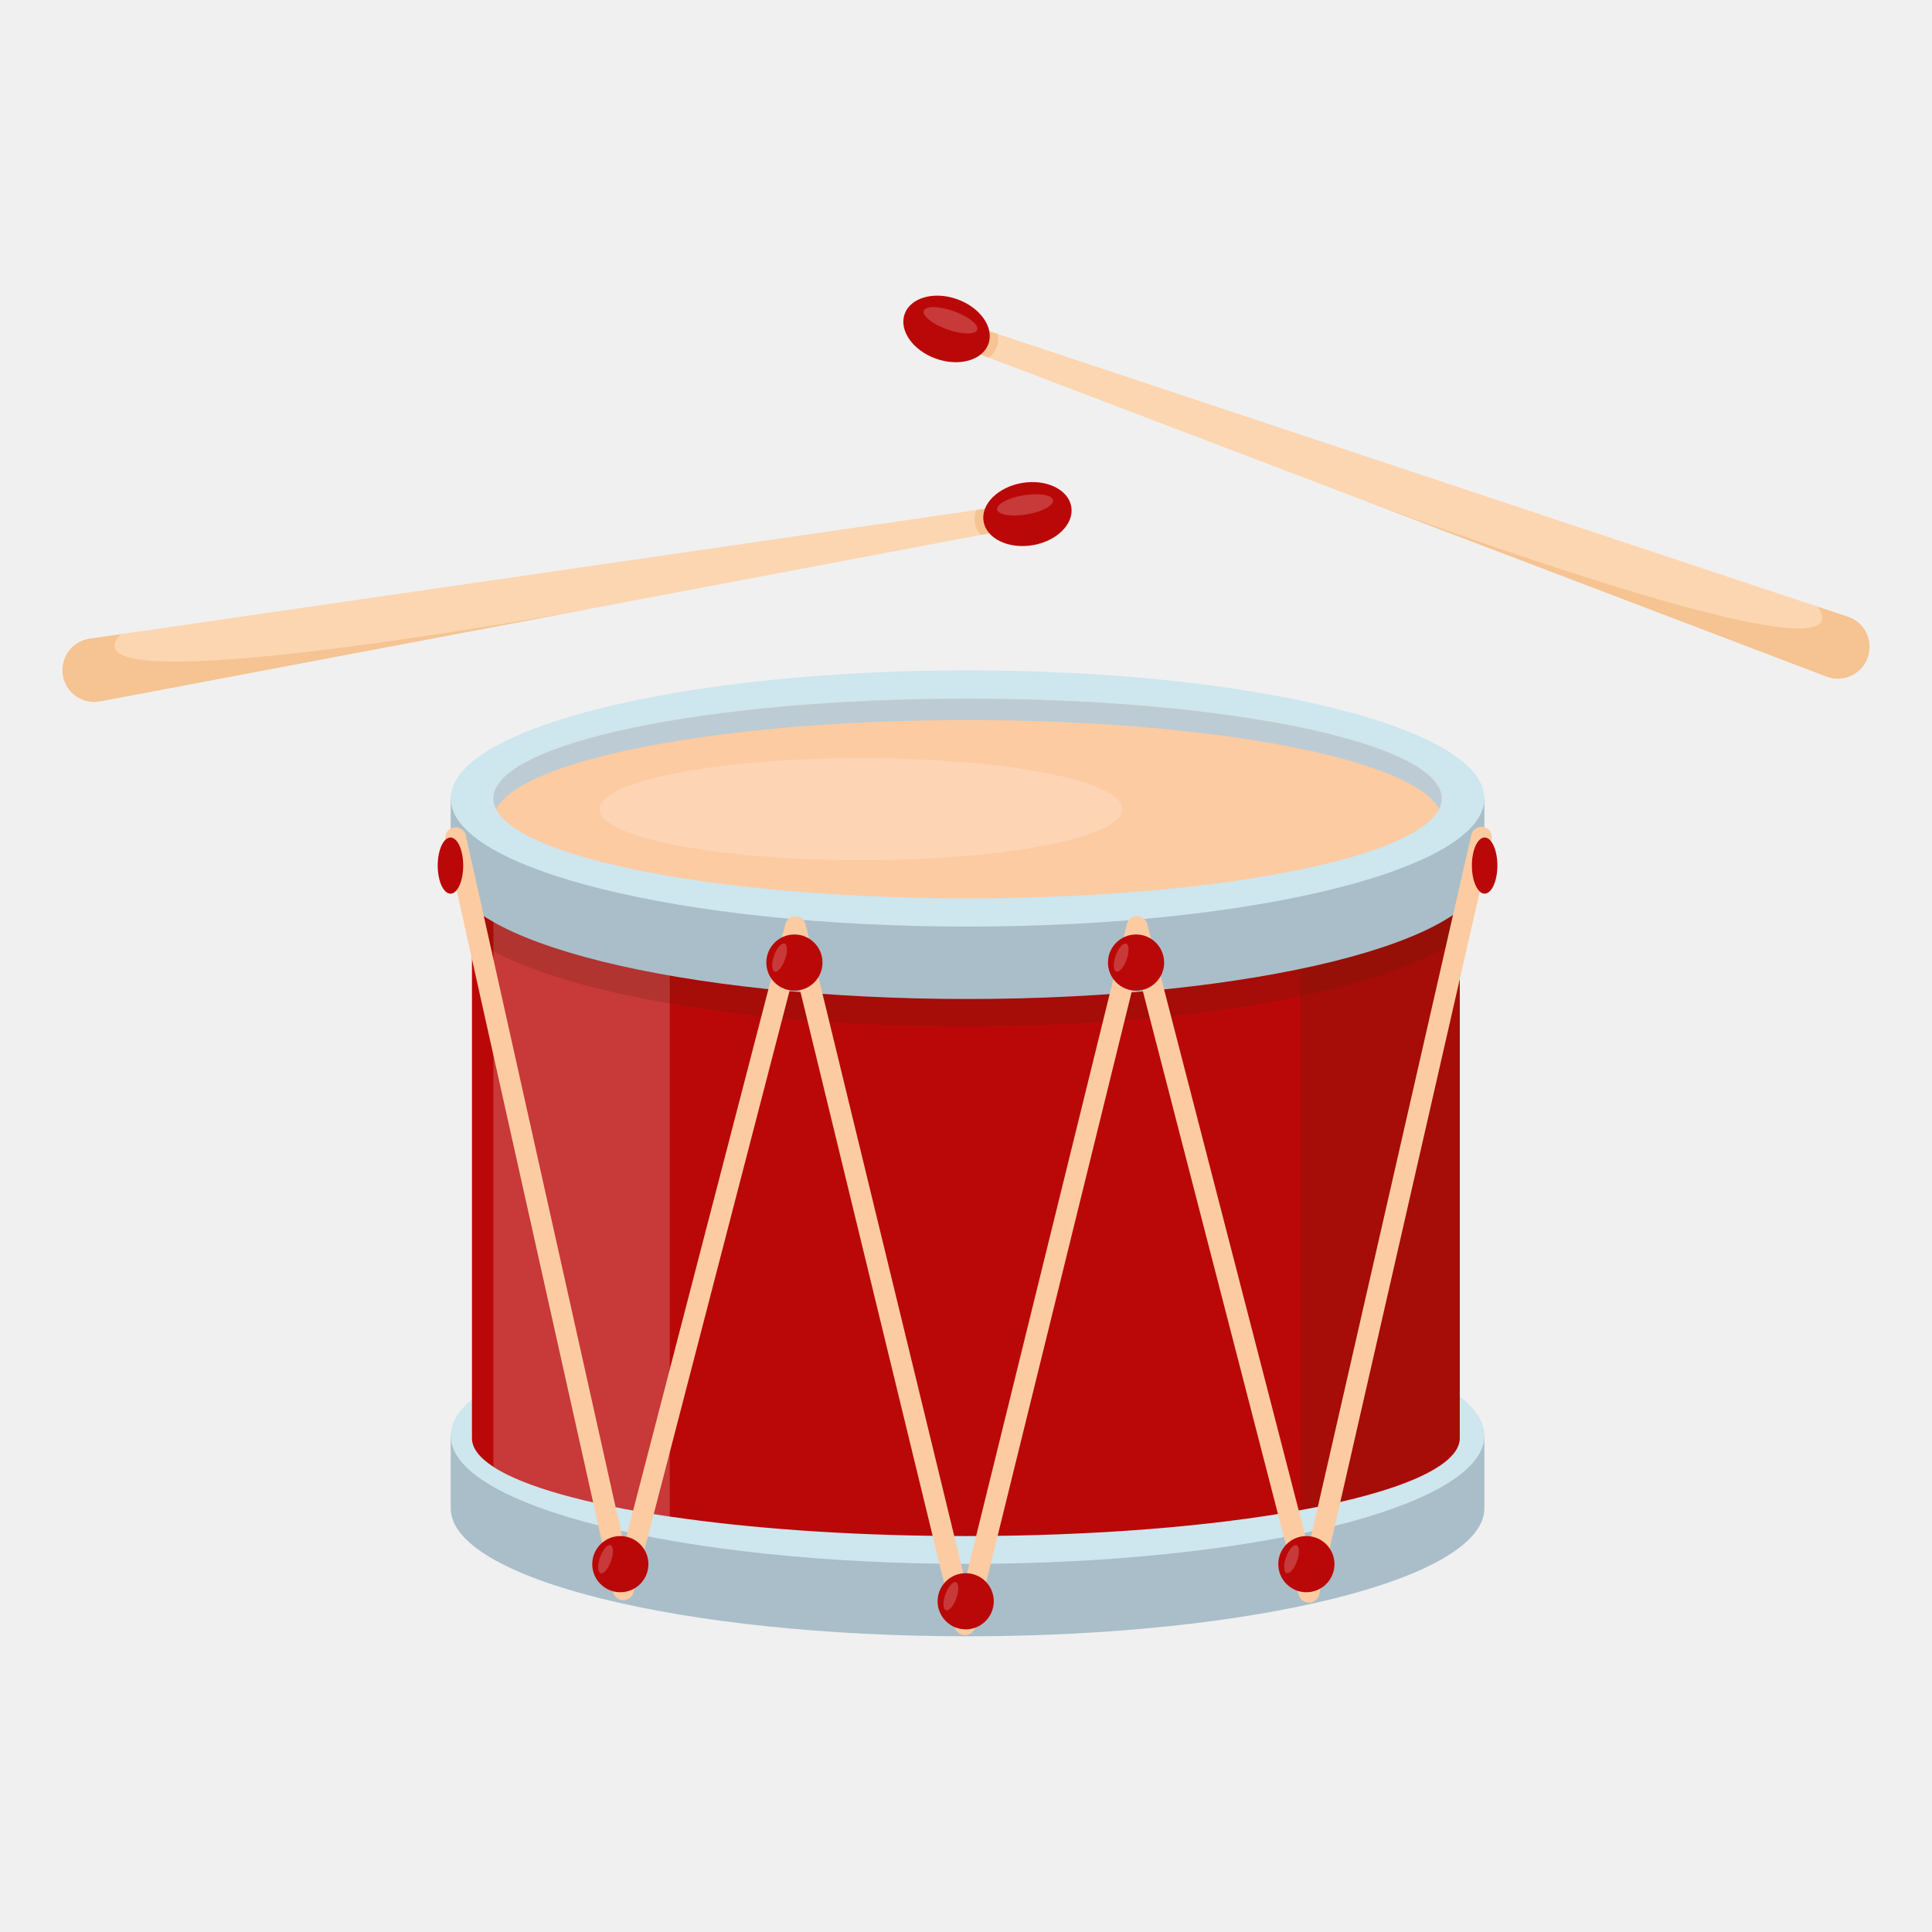
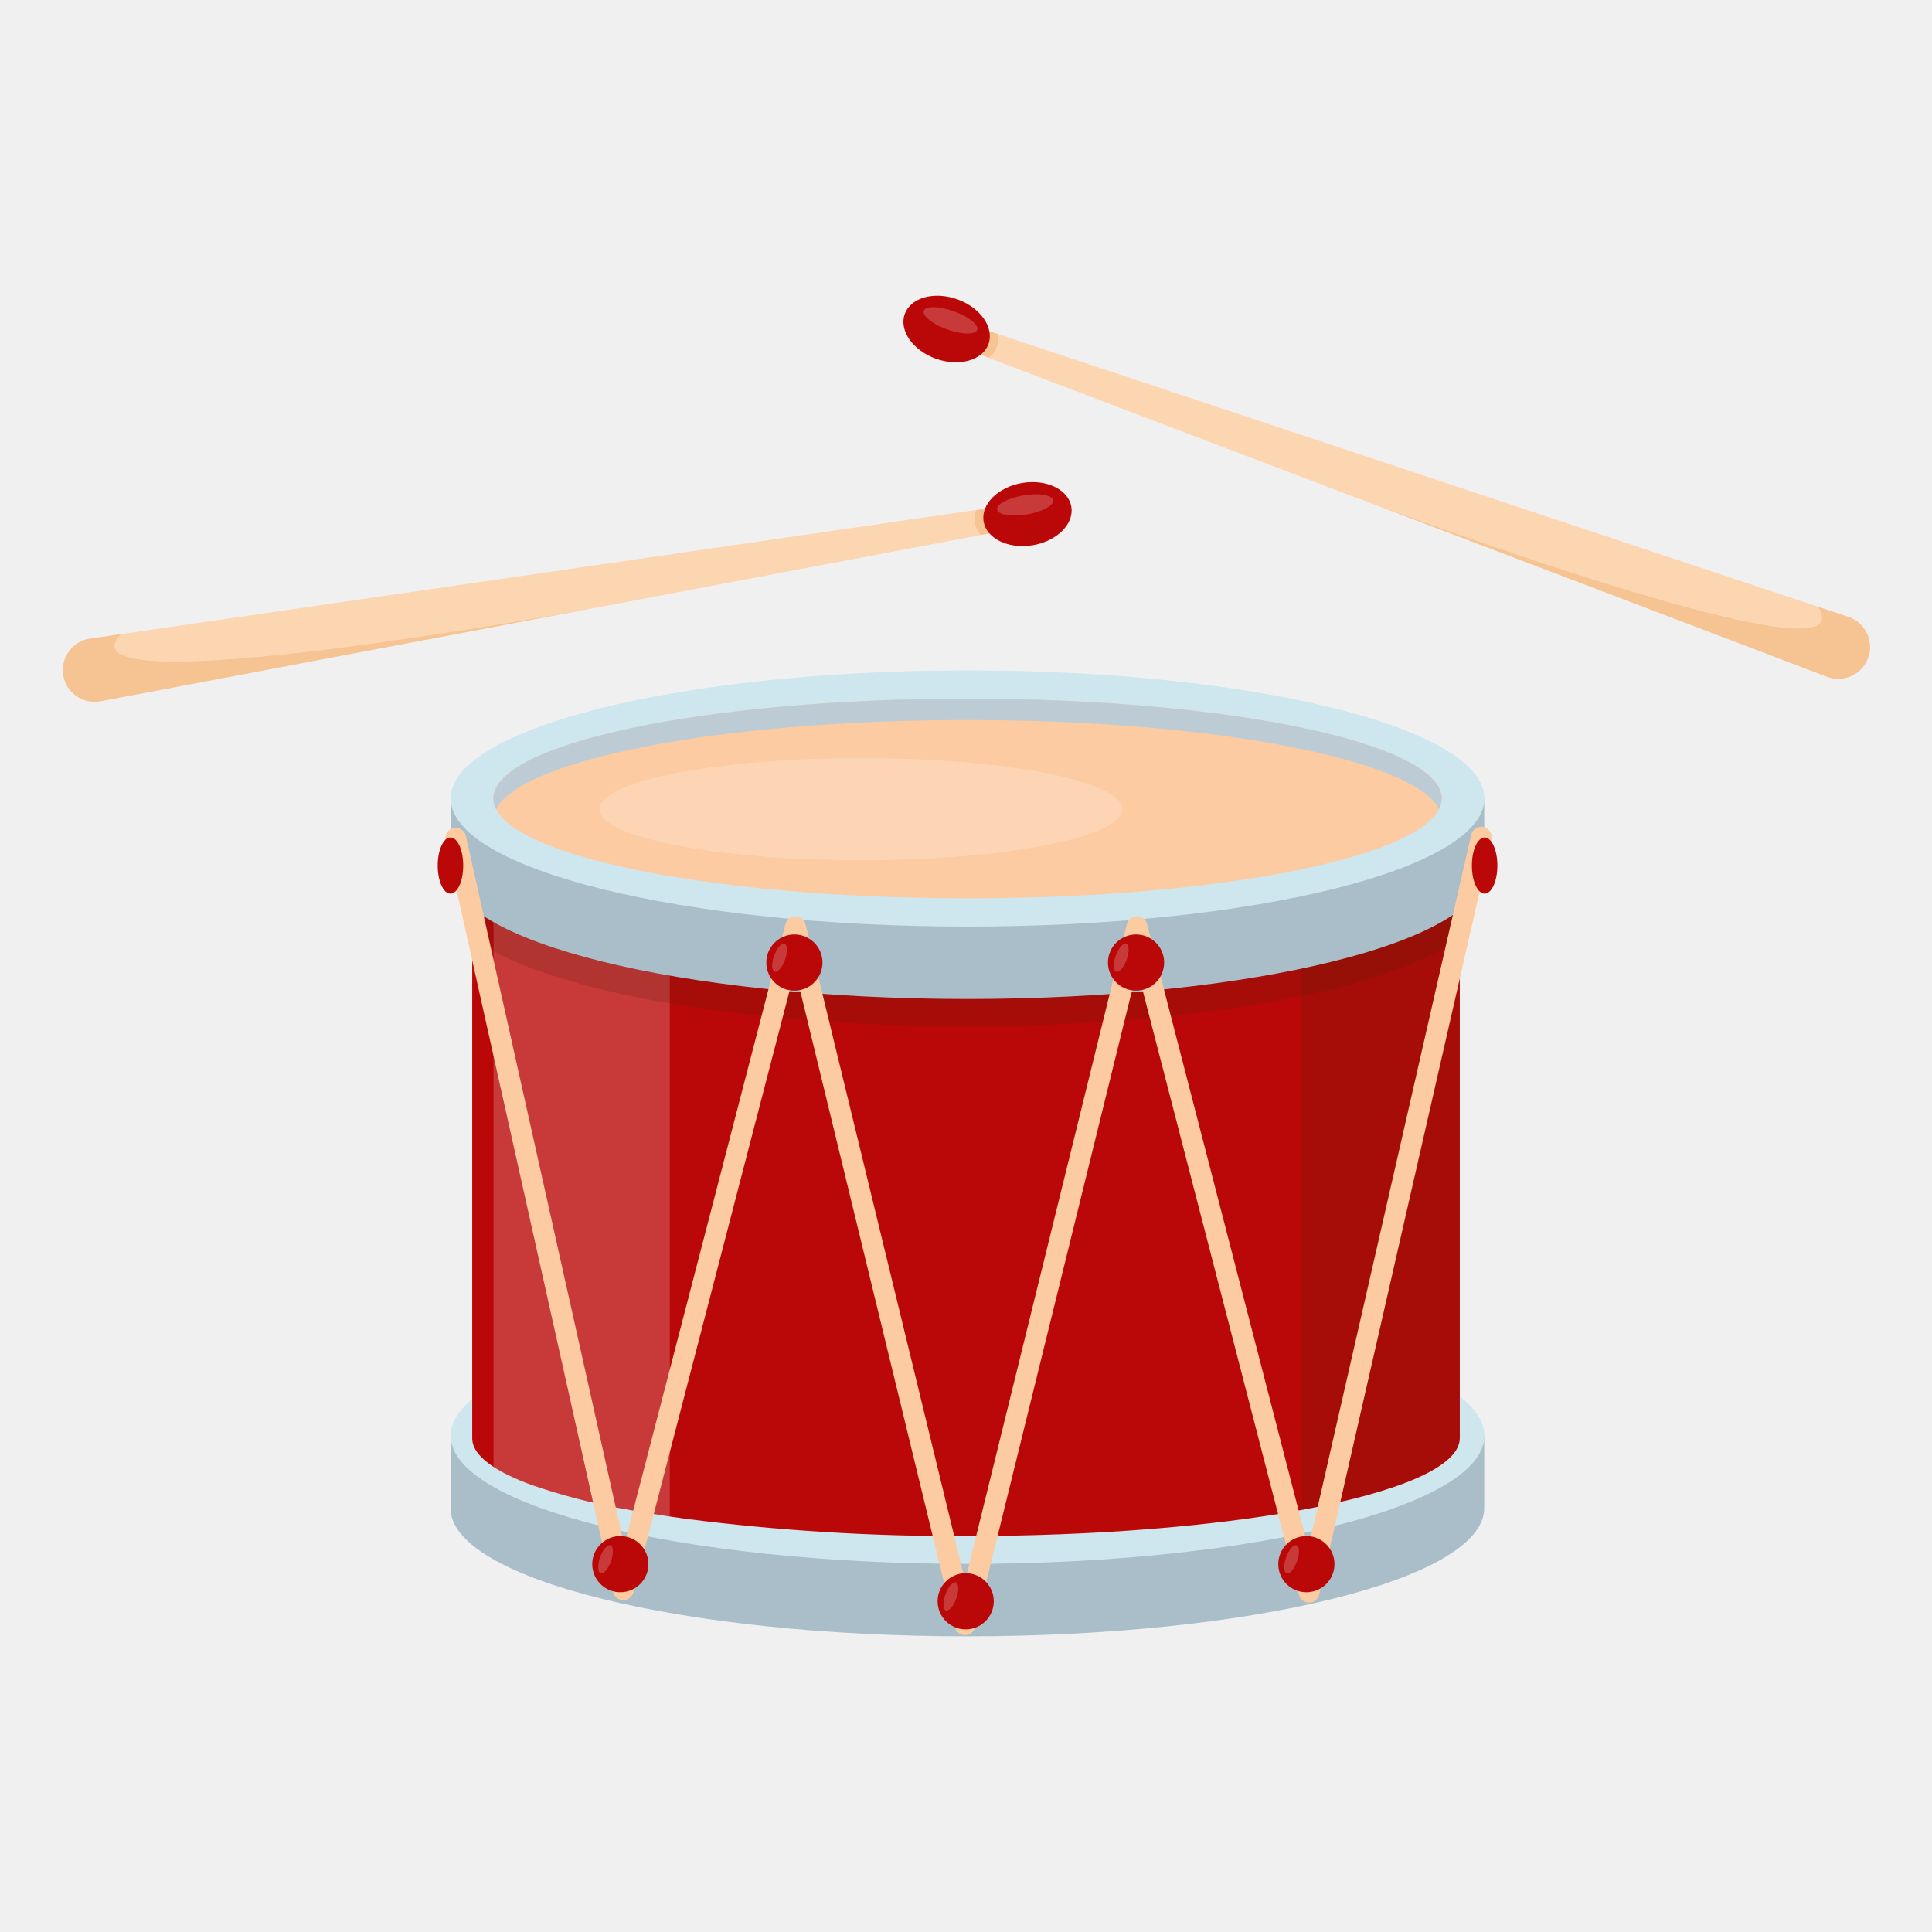
- <svg xmlns="http://www.w3.org/2000/svg" version="1.1" id="Capa_1" x="0px" y="0px" viewBox="0 0 500 500" style="enable-background:new 0 0 500 500;" xml:space="preserve">
-   <style type="text/css">
- 	.st0{fill:#EB2032;}
- 	.st1{fill:#AD1521;}
- 	.st2{fill:#C91629;}
- 	.st3{fill:#A91720;}
- 	.st4{fill:#FFC32B;}
- 	.st5{fill:#E7A024;}
- 	.st6{fill:#FFF4C2;}
- 	.st7{fill:#FFE793;}
- 	.st8{fill:#C41828;}
- 	.st9{fill:#F75259;}
- 	.st10{fill:#A55116;}
- 	.st11{fill:#743711;}
- 	.st12{fill:#BA7A12;}
- 	.st13{fill:#EEA323;}
- 	.st14{fill:#FFE68B;}
- 	.st15{fill:#EA2031;}
- 	.st16{fill:#A41320;}
- 	.st17{fill:#BF1827;}
- 	.st18{fill:#C51929;}
- 	.st19{fill:#E92232;}
- 	.st20{fill:#F0C68B;}
- 	.st21{fill:#FFE8C8;}
- 	.st22{fill:#005AB3;}
- 	.st23{fill:#0080FF;}
- 	.st24{fill:#FFC800;}
- 	.st25{fill:#FFEA00;}
- 	.st26{fill:#59B300;}
- 	.st27{fill:#88CC00;}
- 	.st28{fill:#E60049;}
- 	.st29{fill:#FF0051;}
- 	.st30{opacity:0.5;fill:#FFFFFF;}
- 	.st31{fill:#FCD6B1;}
- 	.st32{opacity:0.5;fill:#EDB174;}
- 	.st33{fill:#BA0808;}
- 	.st34{opacity:0.2;fill:#FFFFFF;}
- 	.st35{fill:#A9BEC9;}
- 	.st36{fill:#CEE6ED;}
- 	.st37{opacity:0.2;fill:#561F0B;}
- 	.st38{fill:#FCCBA2;}
- 	.st39{fill:#BDCCD4;}
- 	.st40{fill:#FF9933;}
- 	.st41{fill:#FFCC33;}
- 	.st42{fill:#FCB910;}
- 	.st43{fill:#AEC3C4;}
- 	.st44{opacity:0.3;fill:#FFFFFF;}
- 	.st45{fill:#A1ADB7;}
- 	.st46{opacity:0.3;}
- 	.st47{fill:#EF473F;}
- 	.st48{fill:#F9CB98;}
- 	.st49{fill:#C4987A;}
- 	.st50{opacity:0.2;}
- 	.st51{fill:#C69F77;}
- 	.st52{fill:#6E6E6E;}
- 	.st53{fill:#D9BF9D;}
- 	.st54{fill:#2D292B;}
- 	.st55{fill:#FFAD42;}
- 	.st56{fill:#FF3D3D;}
- 	.st57{opacity:0.15;}
- 	.st58{fill:#BABABA;}
- 	.st59{fill:#4F352D;}
- 	.st60{fill:#FBC732;}
- 	.st61{fill:#30211C;}
- 	.st62{opacity:0.8;fill:#474747;}
- 	.st63{fill:#262626;}
- 	.st64{opacity:0.6;fill:#ADADAD;}
- 	.st65{opacity:0.8;}
- 	.st66{fill:#474747;}
- 	.st67{opacity:0.25;}
- </style>
-   <g>
-     <g>
-       <path class="st31" d="M478.28,159.62c4.34,1.48,6.62,6.23,5.08,10.55c-1.54,4.32-6.31,6.55-10.61,4.95l-120.49-45.87    c-0.02-0.01-0.04-0.02-0.06-0.02l-0.1-0.04l-96.19-36.62L249.15,90l2.1-5.89l6.92,2.3l212.28,70.6L478.28,159.62z" />
-       <path class="st32" d="M258.18,86.42c0.23,1.13,0.18,2.27-0.21,3.35c-0.4,1.12-1.11,2.06-2.06,2.8L249.15,90l2.1-5.89L258.18,86.42    z" />
-       <ellipse transform="matrix(0.3357 -0.942 0.942 0.3357 82.5259 287.3069)" class="st33" cx="244.97" cy="85.14" rx="8.17" ry="11.51" />
-       <ellipse transform="matrix(0.3357 -0.942 0.942 0.3357 85.3069 286.7804)" class="st34" cx="245.99" cy="82.9" rx="2.5" ry="7.34" />
-       <path class="st32" d="M478.28,159.62c4.34,1.48,6.62,6.23,5.08,10.55c-1.54,4.32-6.31,6.55-10.61,4.95l-120.49-45.87    c5.14,1.92,132.55,49.43,118.19,27.77L478.28,159.62z" />
-     </g>
-     <g>
-       <path class="st31" d="M23.13,165.3c-4.53,0.7-7.62,4.96-6.86,9.49c0.76,4.52,5.06,7.55,9.57,6.74l126.68-23.94    c0.02,0,0.04-0.01,0.06-0.01l0.11-0.02l101.14-19.12l7.11-1.34l-1.03-6.16l-7.22,1.05L31.29,164.11L23.13,165.3z" />
-       <path class="st32" d="M252.68,131.97c-0.43,1.08-0.58,2.21-0.39,3.34c0.2,1.17,0.73,2.22,1.53,3.12l7.11-1.34l-1.03-6.16    L252.68,131.97z" />
-       <ellipse transform="matrix(0.9863 -0.1647 0.1647 0.9863 -18.2822 45.618)" class="st33" cx="265.91" cy="133.04" rx="11.51" ry="8.17" />
-       <ellipse transform="matrix(0.9863 -0.1647 0.1647 0.9863 -17.8986 45.4854)" class="st34" cx="265.3" cy="130.66" rx="7.34" ry="2.5" />
-       <path class="st32" d="M23.13,165.3c-4.53,0.7-7.62,4.96-6.86,9.49c0.76,4.52,5.06,7.55,9.57,6.74l126.68-23.94    c-5.4,0.99-139.18,25.33-121.23,6.53L23.13,165.3z" />
-     </g>
-     <g>
-       <g>
-         <path class="st35" d="M360.76,371.58c-24.11-8.71-64.54-14.42-110.36-14.42s-86.25,5.71-110.36,14.42h-23.4v18.74     c0,18.31,59.89,33.15,133.76,33.15s133.76-14.84,133.76-33.15v-18.74H360.76z" />
-         <ellipse class="st36" cx="250.4" cy="371.58" rx="133.76" ry="33.15" />
-       </g>
-       <path class="st33" d="M377.79,220.1v152.1c0,7.38-15.93,14.02-41.34,18.65c-22.76,4.14-53.13,6.68-86.48,6.68    c-26.97,0-51.99-1.66-72.62-4.48c-1.36-0.19-2.7-0.38-4.03-0.57c-4.25-0.63-8.3-1.32-12.12-2.05c-9.37-1.79-17.36-3.87-23.62-6.15    c-2.23-0.81-4.25-1.66-6.03-2.52c-1.45-0.71-2.74-1.43-3.88-2.16c-3.59-2.34-5.53-4.82-5.53-7.39V220.1H377.79z" />
-       <path class="st34" d="M173.34,231.99v160.48c-4.25-0.63-8.3-1.32-12.12-2.05c-9.37-1.79-17.36-3.87-23.62-6.15    c-2.23-0.81-4.25-1.66-6.03-2.52c-1.45-0.71-2.74-1.43-3.88-2.16V231.99H173.34z" />
-       <path class="st37" d="M377.79,232.48V371.7c0,7.52-15.87,14.3-41.2,19.02V232.48H377.79z" />
-       <path class="st37" d="M377.79,222.34v20.27c-17.34,13.35-68.01,23.02-127.81,23.02s-110.48-9.67-127.81-23.02v-20.27    c2.59-2,5.93-3.91,9.93-5.72c22.76-10.31,67.02-17.3,117.89-17.3s95.13,6.99,117.89,17.3    C371.87,218.43,375.2,220.34,377.79,222.34z" />
-       <g>
-         <path class="st35" d="M360.76,206.65c-24.11-8.71-64.54-14.42-110.36-14.42s-86.25,5.71-110.36,14.42h-23.4v18.74     c0,18.31,59.89,33.15,133.76,33.15s133.76-14.84,133.76-33.15v-18.74H360.76z" />
-         <ellipse class="st36" cx="250.4" cy="206.65" rx="133.76" ry="33.15" />
-         <g>
-           <ellipse class="st38" cx="250.4" cy="206.65" rx="122.71" ry="25.83" />
-           <path class="st39" d="M250.4,186.35c63.34,0,115.46,10.1,122.01,23.06c0.46-0.91,0.7-1.83,0.7-2.76      c0-14.26-54.94-25.83-122.71-25.83s-122.71,11.56-122.71,25.83c0,0.93,0.24,1.86,0.7,2.76      C134.94,196.45,187.06,186.35,250.4,186.35z" />
-           <ellipse class="st34" cx="222.83" cy="209.41" rx="67.63" ry="13.21" />
-         </g>
-       </g>
-       <g>
-         <path class="st38" d="M249.74,423.18C249.74,423.18,249.74,423.18,249.74,423.18c-1.25,0-2.33-0.85-2.63-2.06l-41.35-170.19     L163.93,412.1c-0.31,1.21-1.41,2.05-2.66,2.02c-1.25-0.02-2.32-0.9-2.59-2.11l-43.41-194.62c-0.32-1.46,0.59-2.9,2.05-3.23     c1.46-0.32,2.9,0.59,3.23,2.05l40.97,183.69l41.72-160.74c0.31-1.19,1.39-2.02,2.62-2.02c0.01,0,0.01,0,0.02,0     c1.24,0.01,2.31,0.86,2.61,2.06l41.28,169.9l41.87-169.94c0.3-1.2,1.37-2.05,2.61-2.06c0.01,0,0.01,0,0.02,0     c1.23,0,2.31,0.83,2.62,2.03l41.73,161.51l42.15-184.56c0.33-1.46,1.78-2.37,3.24-2.03c1.46,0.33,2.37,1.78,2.03,3.24     L341.4,412.67c-0.28,1.22-1.35,2.08-2.6,2.1c-0.01,0-0.03,0-0.04,0c-1.23,0-2.31-0.83-2.62-2.03l-41.83-161.89l-41.95,170.27     C252.07,422.33,250.98,423.18,249.74,423.18z" />
-         <g>
-           <circle class="st33" cx="160.54" cy="404.8" r="7.27" />
-           <ellipse transform="matrix(0.3357 -0.942 0.942 0.3357 -276.023 415.6533)" class="st34" cx="156.7" cy="403.54" rx="3.84" ry="1.5" />
-         </g>
-         <g>
-           <circle class="st33" cx="205.59" cy="249.11" r="7.27" />
-           <ellipse transform="matrix(0.3357 -0.942 0.942 0.3357 -99.4531 354.6724)" class="st34" cx="201.75" cy="247.85" rx="3.84" ry="1.5" />
-         </g>
-         <g>
-           <circle class="st33" cx="294.01" cy="249.11" r="7.27" />
-           <ellipse transform="matrix(0.3357 -0.942 0.942 0.3357 -40.7244 437.9535)" class="st34" cx="290.16" cy="247.85" rx="3.84" ry="1.5" />
-         </g>
-         <g>
-           <ellipse class="st33" cx="384.22" cy="224.01" rx="3.3" ry="7.27" />
-         </g>
-         <g>
-           <ellipse class="st33" cx="116.58" cy="224.01" rx="3.3" ry="7.27" />
-         </g>
-         <g>
-           <circle class="st33" cx="338.09" cy="404.8" r="7.27" />
-           <ellipse transform="matrix(0.3357 -0.942 0.942 0.3357 -158.0869 582.8945)" class="st34" cx="334.25" cy="403.54" rx="3.84" ry="1.5" />
-         </g>
-         <g>
-           <circle class="st33" cx="249.92" cy="414.41" r="7.27" />
-           <ellipse transform="matrix(0.3357 -0.942 0.942 0.3357 -225.7083 506.2232)" class="st34" cx="246.07" cy="413.15" rx="3.84" ry="1.5" />
-         </g>
-       </g>
-     </g>
-   </g>
+ <svg xmlns="http://www.w3.org/2000/svg" id="Capa_1" data-name="Capa 1" viewBox="0 0 500 500">
+   <path d="M478.28,159.62a8.23,8.23,0,1,1-5.52,15.5L352.27,129.25l-.06,0-.1,0-96.2-36.61L249.15,90l2.1-5.88,6.93,2.3L470.46,157Z" fill="#fcd6b1" />
+   <path d="M258.18,86.42a6.08,6.08,0,0,1-2.27,6.16L249.15,90l2.1-5.88Z" fill="#edb174" opacity="0.5" />
+   <ellipse cx="244.97" cy="85.14" rx="8.17" ry="11.51" transform="translate(82.53 287.31) rotate(-70.38)" fill="#ba0808" />
+   <ellipse cx="245.99" cy="82.9" rx="2.5" ry="7.34" transform="translate(85.31 286.78) rotate(-70.38)" fill="#fff" opacity="0.2" />
+   <path d="M478.28,159.62a8.23,8.23,0,1,1-5.52,15.5L352.27,129.25c5.14,1.93,132.55,49.43,118.19,27.77Z" fill="#edb174" opacity="0.5" />
+   <path d="M23.13,165.3a8.22,8.22,0,1,0,2.71,16.22l126.68-23.94h.06l.11,0,101.14-19.12,7.1-1.34-1-6.16-7.22,1L31.29,164.11Z" fill="#fcd6b1" />
+   <path d="M252.68,132a6.09,6.09,0,0,0,1.15,6.46l7.1-1.34-1-6.16Z" fill="#edb174" opacity="0.5" />
+   <ellipse cx="265.91" cy="133.04" rx="11.51" ry="8.17" transform="translate(-18.28 45.62) rotate(-9.48)" fill="#ba0808" />
+   <ellipse cx="265.3" cy="130.66" rx="7.34" ry="2.5" transform="translate(-17.9 45.49) rotate(-9.48)" fill="#fff" opacity="0.2" />
+   <path d="M23.13,165.3a8.22,8.22,0,1,0,2.71,16.22l126.68-23.94c-5.4,1-139.18,25.33-121.23,6.53Z" fill="#edb174" opacity="0.5" />
+   <path d="M360.76,371.58c-24.11-8.7-64.54-14.41-110.36-14.41S164.15,362.88,140,371.58h-23.4v18.74c0,18.31,59.88,33.16,133.76,33.16s133.76-14.85,133.76-33.16V371.58Z" fill="#a9bec9" />
+   <ellipse cx="250.4" cy="371.58" rx="133.76" ry="33.15" fill="#cee6ed" />
+   <path d="M377.79,220.1V372.2c0,7.38-15.92,14-41.34,18.65-22.75,4.15-53.12,6.68-86.47,6.68a549,549,0,0,1-72.62-4.48l-4-.58q-6.39-.95-12.13-2a157.41,157.41,0,0,1-23.62-6.16,62.12,62.12,0,0,1-6-2.52,34.27,34.27,0,0,1-3.87-2.16c-3.59-2.34-5.53-4.82-5.53-7.39V220.1Z" fill="#ba0808" />
+   <path d="M173.34,232V392.47q-6.39-.95-12.13-2a157.41,157.41,0,0,1-23.62-6.16,62.12,62.12,0,0,1-6-2.52,34.27,34.27,0,0,1-3.87-2.16V232Z" fill="#fff" opacity="0.2" />
+   <path d="M377.79,232.48V371.7c0,7.53-15.87,14.3-41.2,19V232.48Z" fill="#561f0b" opacity="0.2" />
+   <path d="M377.79,222.34v20.27c-17.33,13.36-68,23-127.81,23s-110.48-9.66-127.82-23V222.34a50.3,50.3,0,0,1,9.93-5.72c22.76-10.31,67-17.3,117.89-17.3s95.13,7,117.89,17.3A50.19,50.19,0,0,1,377.79,222.34Z" fill="#561f0b" opacity="0.2" />
+   <path d="M360.76,206.65c-24.11-8.71-64.54-14.42-110.36-14.42S164.15,197.94,140,206.65h-23.4v18.74c0,18.31,59.88,33.15,133.76,33.15s133.76-14.84,133.76-33.15V206.65Z" fill="#a9bec9" />
+   <ellipse cx="250.4" cy="206.65" rx="133.76" ry="33.15" fill="#cee6ed" />
+   <ellipse cx="250.4" cy="206.65" rx="122.71" ry="25.83" fill="#fccba2" />
+   <path d="M250.4,186.35c63.33,0,115.46,10.1,122,23.06a6.08,6.08,0,0,0,.7-2.76c0-14.27-54.94-25.83-122.71-25.83s-122.71,11.56-122.71,25.83a6.08,6.08,0,0,0,.7,2.76C134.94,196.45,187.06,186.35,250.4,186.35Z" fill="#bdccd4" />
+   <ellipse cx="222.83" cy="209.41" rx="67.63" ry="13.21" fill="#fff" opacity="0.2" />
+   <path d="M249.74,423.18h0a2.72,2.72,0,0,1-2.62-2.07L205.76,250.93,163.93,412.1a2.71,2.71,0,0,1-5.26-.09L115.26,217.39a2.71,2.71,0,0,1,5.28-1.18l41,183.69,41.72-160.74a2.71,2.71,0,0,1,2.62-2h0a2.69,2.69,0,0,1,2.6,2.07l41.29,169.9,41.86-169.94a2.71,2.71,0,0,1,2.61-2.06h0a2.71,2.71,0,0,1,2.62,2l41.73,161.5,42.14-184.55a2.7,2.7,0,1,1,5.27,1.2L341.4,412.67a2.71,2.71,0,0,1-2.6,2.1h0a2.71,2.71,0,0,1-2.62-2L294.31,250.85,252.36,421.12A2.7,2.7,0,0,1,249.74,423.18Z" fill="#fccba2" />
+   <circle cx="160.54" cy="404.8" r="7.27" fill="#ba0808" />
+   <ellipse cx="156.7" cy="403.54" rx="3.84" ry="1.5" transform="translate(-276.02 415.65) rotate(-70.38)" fill="#fff" opacity="0.2" />
+   <circle cx="205.59" cy="249.11" r="7.27" fill="#ba0808" />
+   <ellipse cx="201.75" cy="247.85" rx="3.84" ry="1.5" transform="translate(-99.45 354.67) rotate(-70.38)" fill="#fff" opacity="0.2" />
+   <circle cx="294.01" cy="249.11" r="7.27" fill="#ba0808" />
+   <ellipse cx="290.16" cy="247.85" rx="3.84" ry="1.5" transform="translate(-40.72 437.95) rotate(-70.38)" fill="#fff" opacity="0.2" />
+   <ellipse cx="384.22" cy="224.01" rx="3.3" ry="7.27" fill="#ba0808" />
+   <ellipse cx="116.58" cy="224.01" rx="3.3" ry="7.27" fill="#ba0808" />
+   <circle cx="338.09" cy="404.8" r="7.27" fill="#ba0808" />
+   <ellipse cx="334.25" cy="403.54" rx="3.84" ry="1.5" transform="translate(-158.09 582.89) rotate(-70.38)" fill="#fff" opacity="0.2" />
+   <circle cx="249.92" cy="414.41" r="7.27" fill="#ba0808" />
+   <ellipse cx="246.07" cy="413.15" rx="3.84" ry="1.5" transform="translate(-225.71 506.22) rotate(-70.38)" fill="#fff" opacity="0.2" />
</svg>
